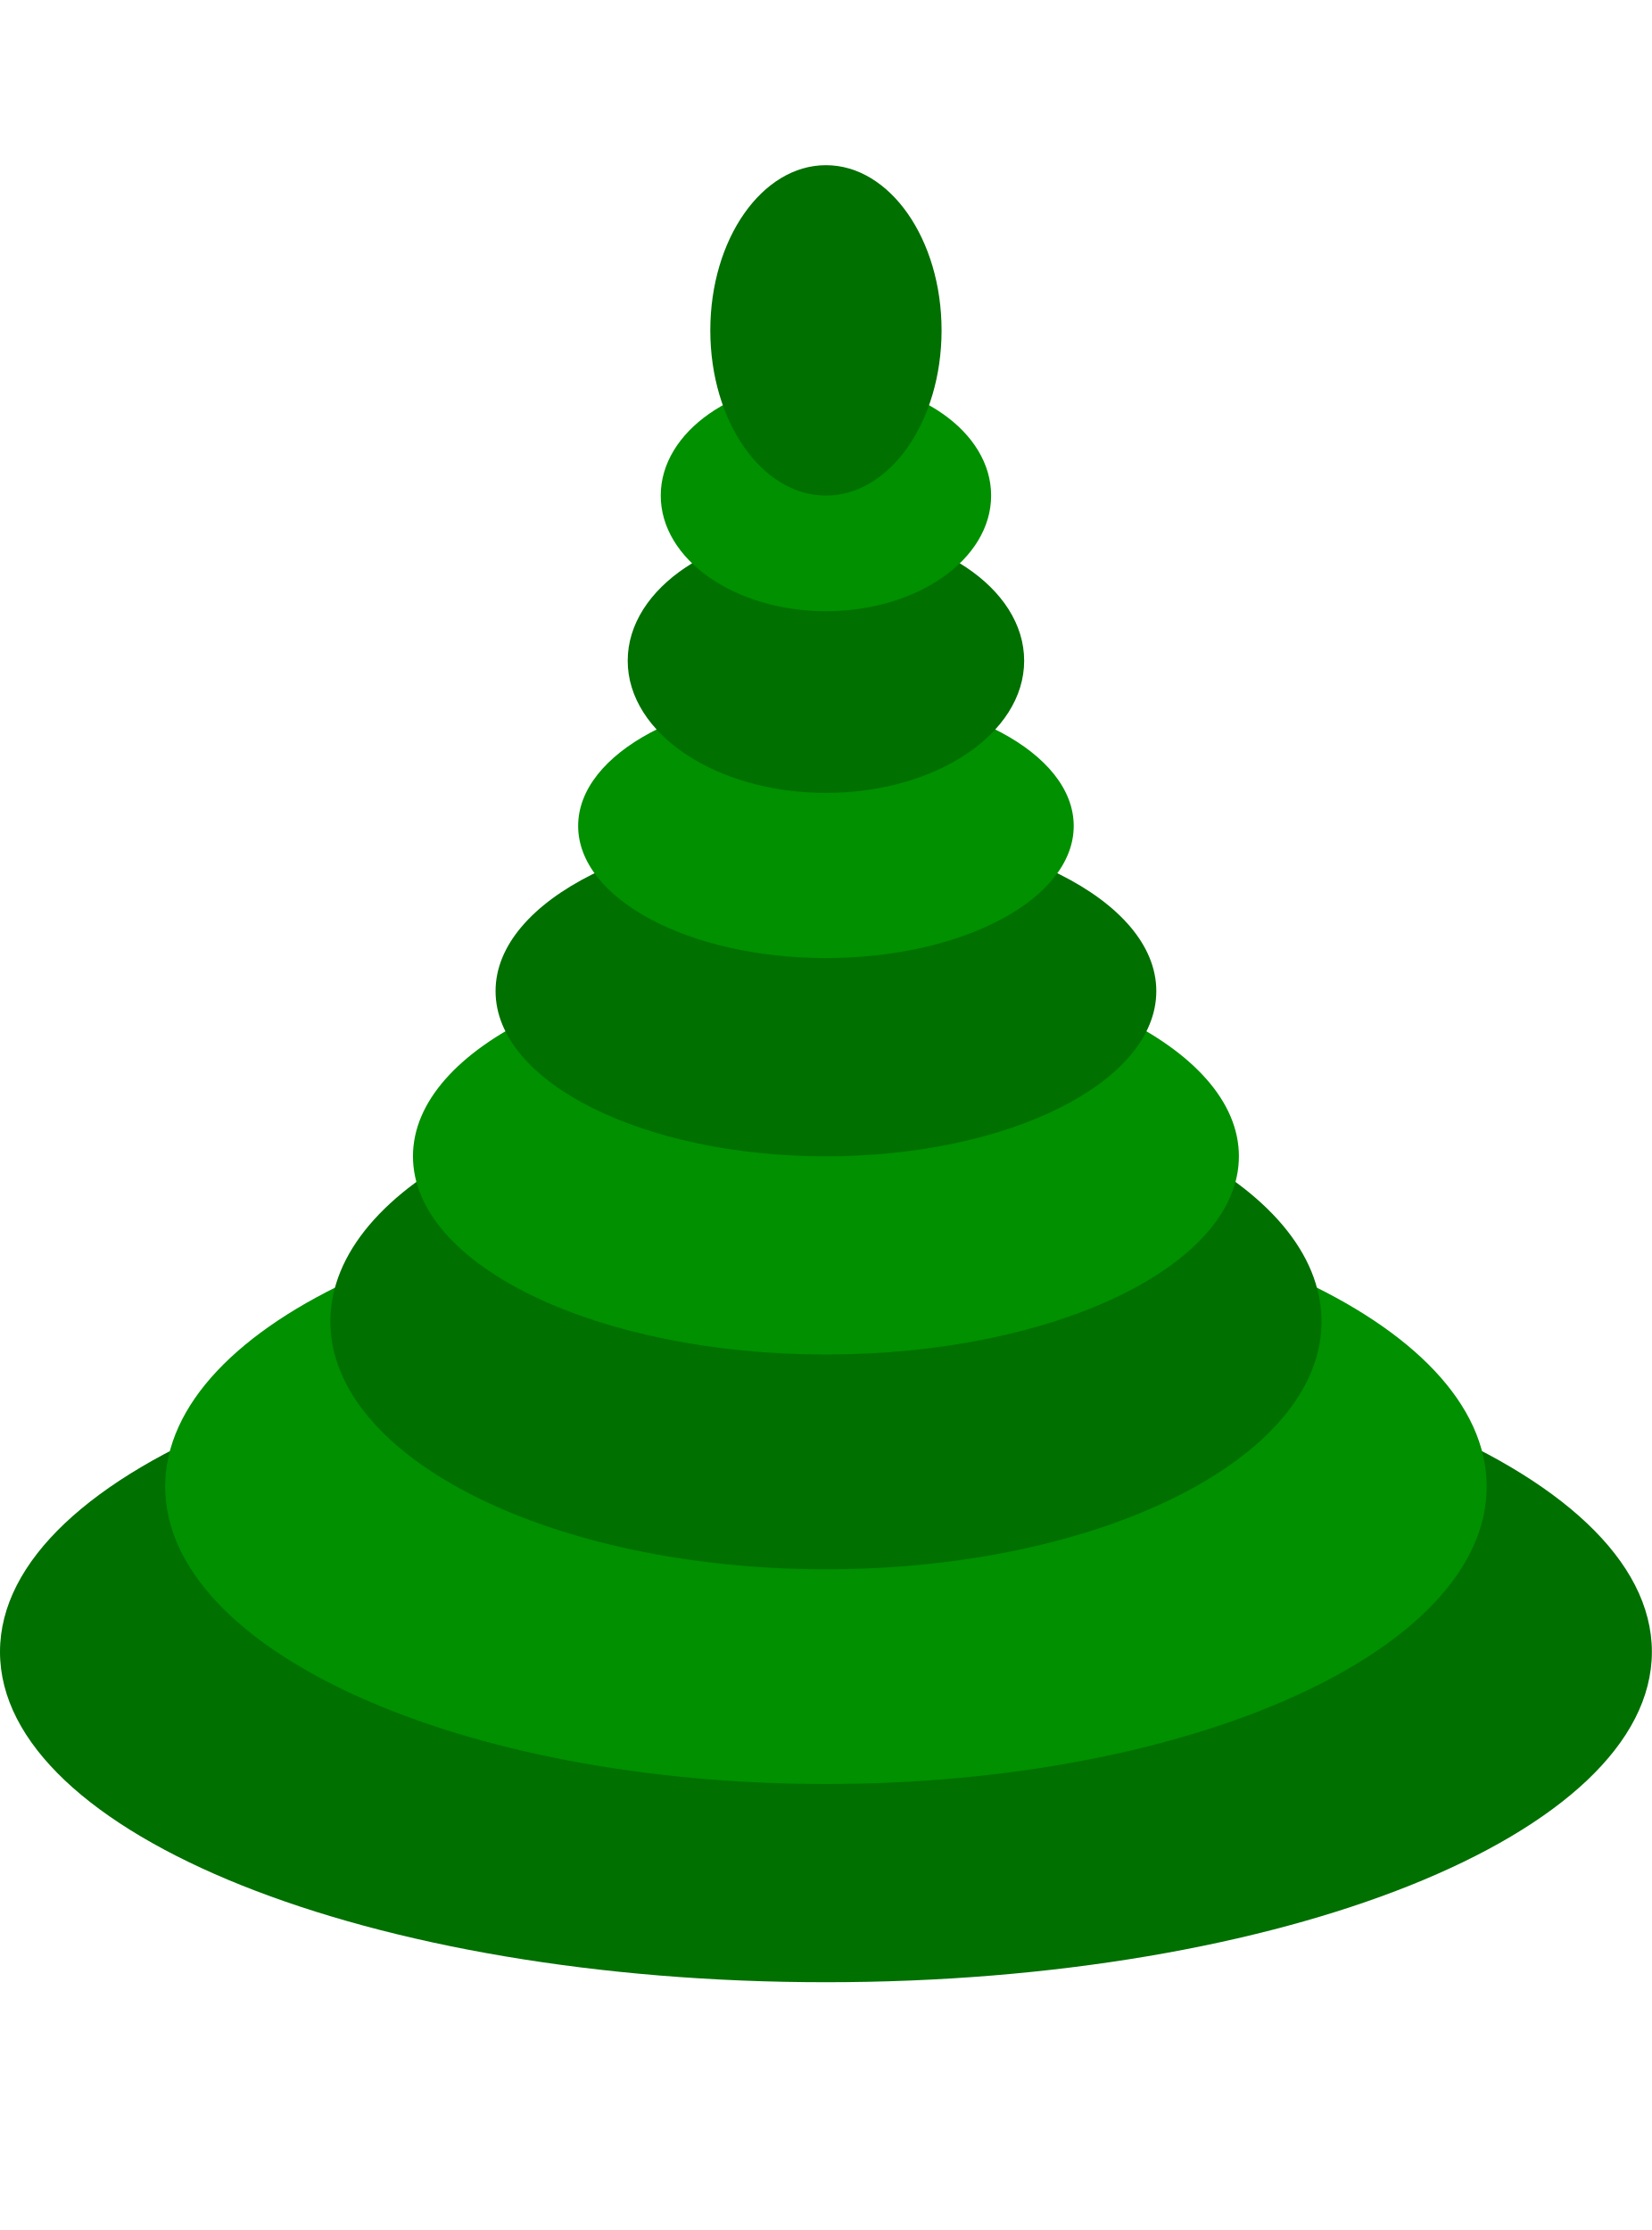
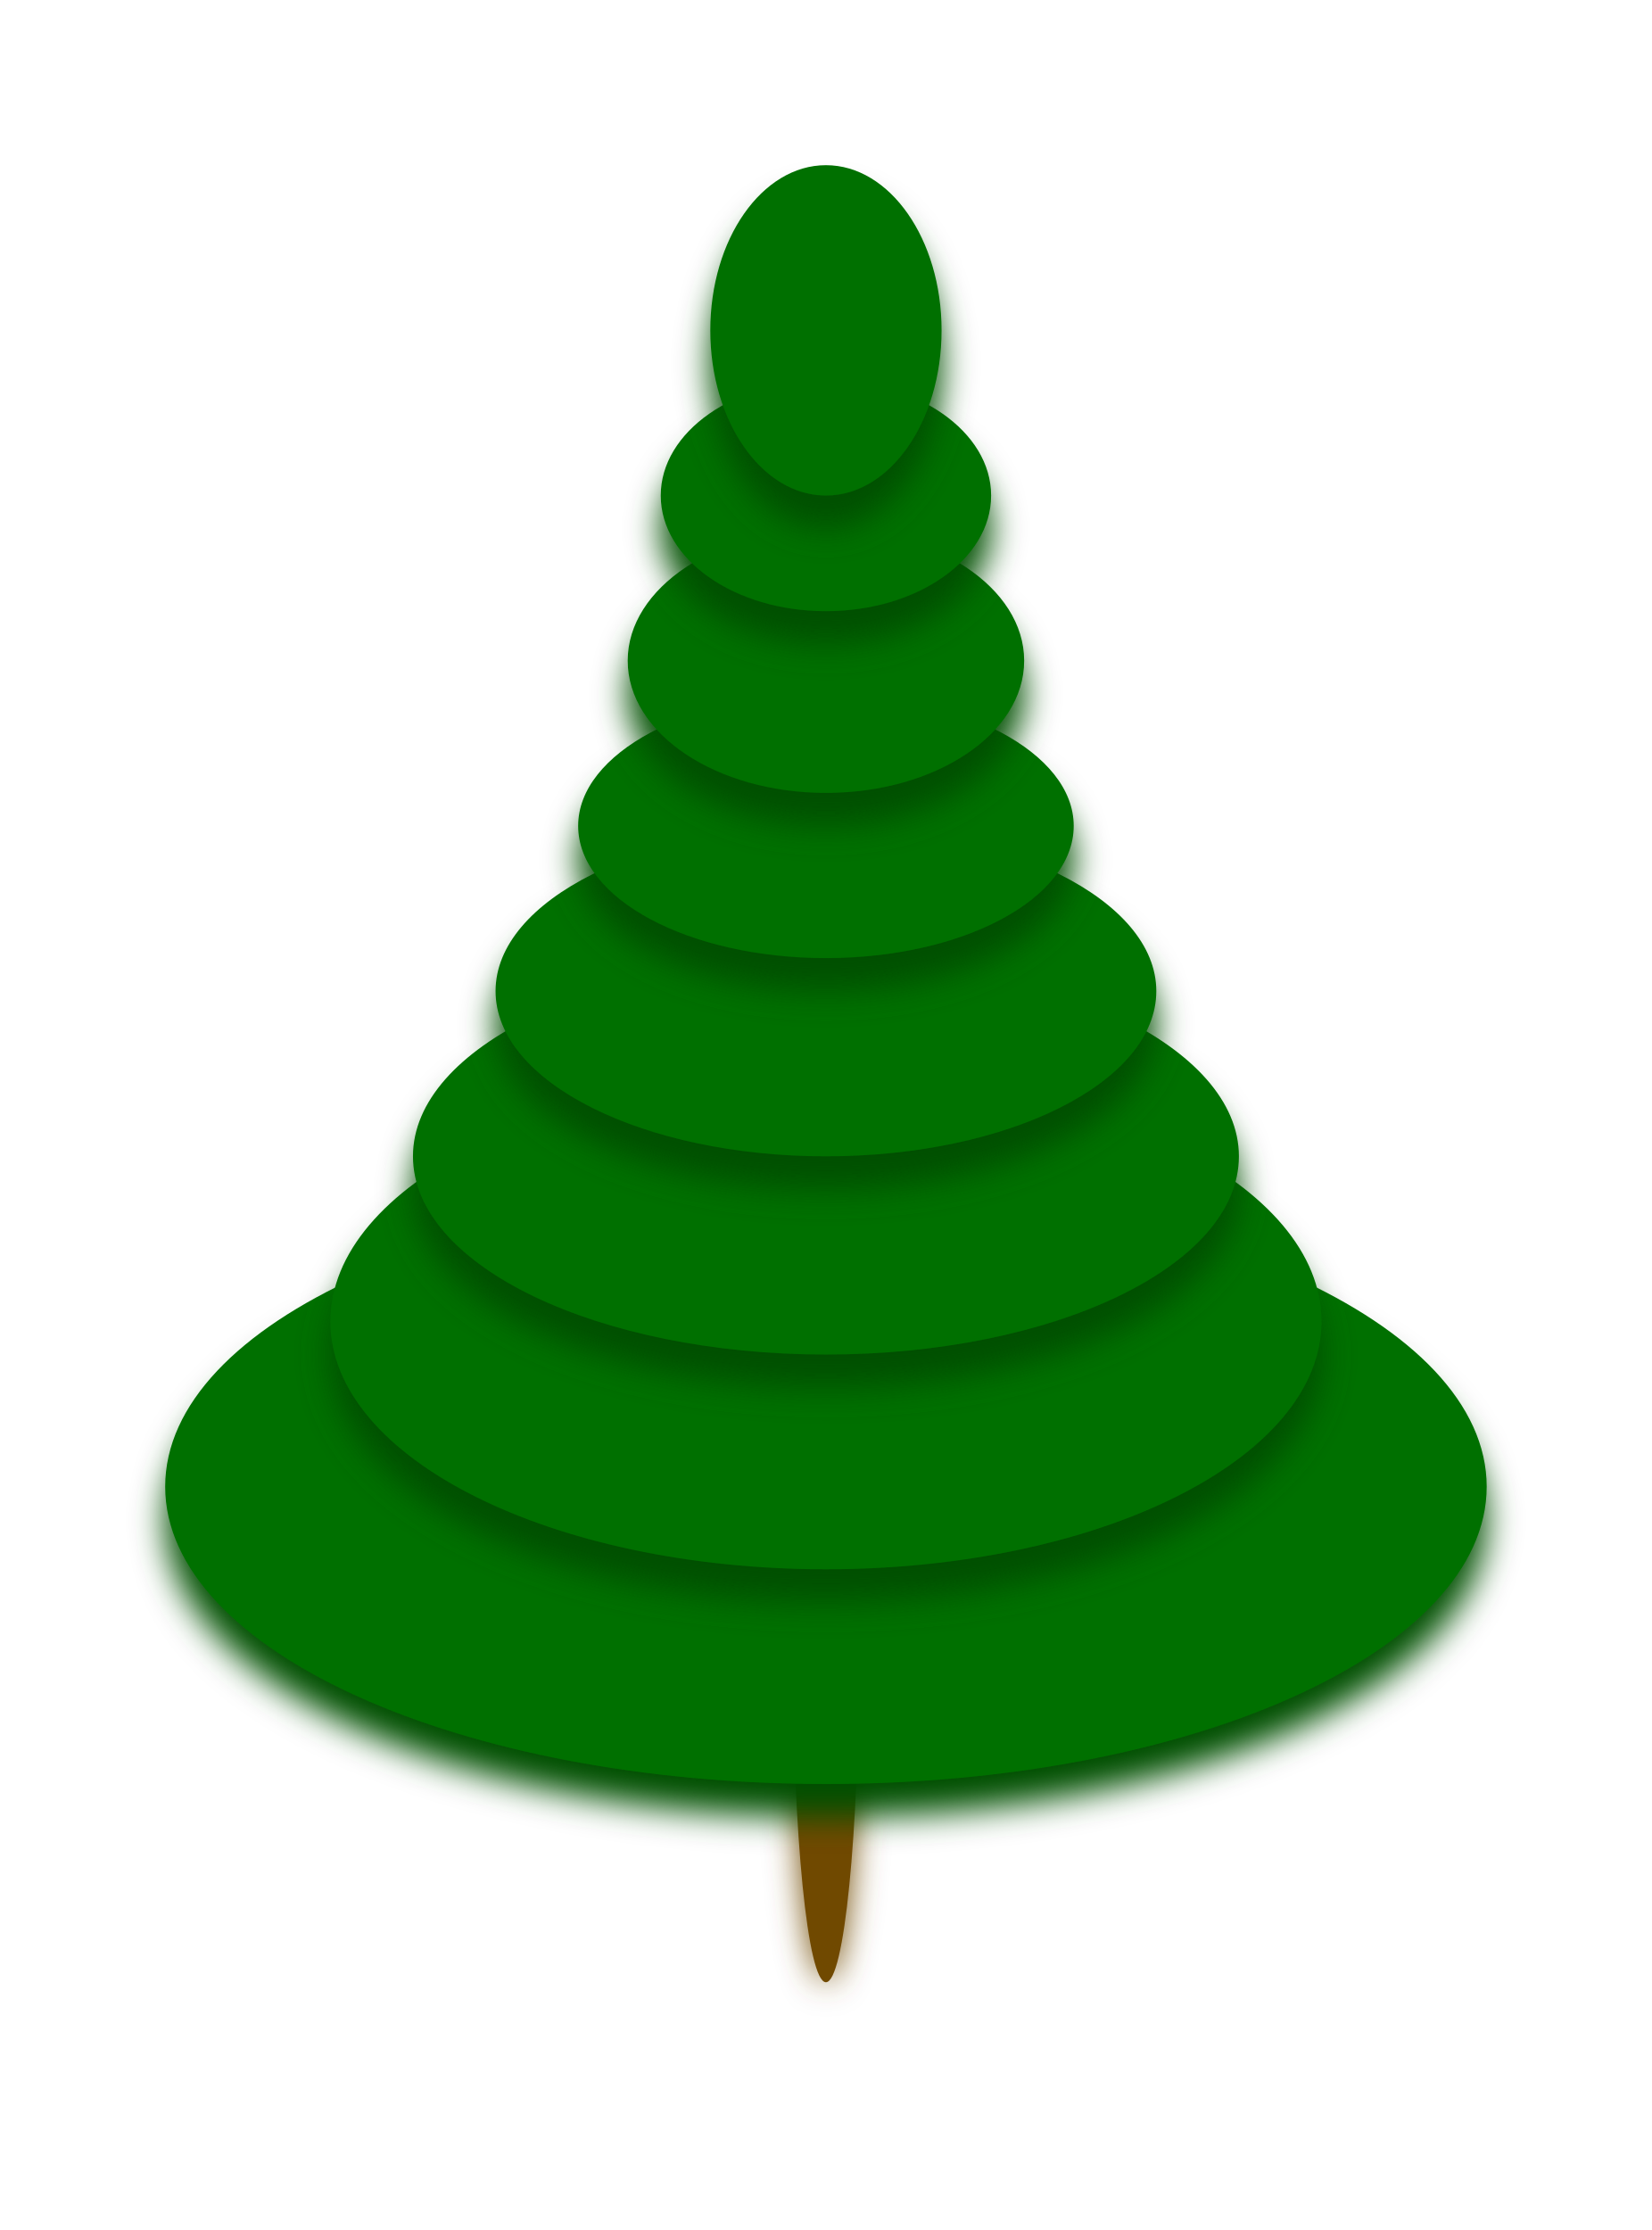
<svg xmlns="http://www.w3.org/2000/svg" viewBox="0 0 100 135" version="1.1">
  <defs>
    <style>
-       .cls-green1 {
+       .cls-b {
+         fill: #704900;
+         filter: drop-shadow(0 0 1px #704900);
+       }
+       .cls-g {
        fill: #007000;
-       }
-       .cls-green2 {
-         fill: #009000;
+         filter: drop-shadow(0 2px 1px #005000);
      }
    </style>
  </defs>
  <g>
-     <ellipse class="cls-green1" cx="50" cy="100" rx="50" ry="20" />
-     <ellipse class="cls-green2" cx="50" cy="90" rx="40" ry="18" />
-     <ellipse class="cls-green1" cx="50" cy="80" rx="30" ry="15" />
-     <ellipse class="cls-green2" cx="50" cy="70" rx="25" ry="12" />
-     <ellipse class="cls-green1" cx="50" cy="60" rx="20" ry="10" />
-     <ellipse class="cls-green2" cx="50" cy="50" rx="15" ry="8" />
-     <ellipse class="cls-green1" cx="50" cy="40" rx="12" ry="8" />
-     <ellipse class="cls-green2" cx="50" cy="30" rx="10" ry="7" />
-     <ellipse class="cls-green1" cx="50" cy="20" rx="7" ry="10" />
+     <ellipse class="cls-b" cx="50" cy="100" rx="2" ry="20" />
+     <ellipse class="cls-g" cx="50" cy="90" rx="40" ry="18" />
+     <ellipse class="cls-g" cx="50" cy="80" rx="30" ry="15" />
+     <ellipse class="cls-g" cx="50" cy="70" rx="25" ry="12" />
+     <ellipse class="cls-g" cx="50" cy="60" rx="20" ry="10" />
+     <ellipse class="cls-g" cx="50" cy="50" rx="15" ry="8" />
+     <ellipse class="cls-g" cx="50" cy="40" rx="12" ry="8" />
+     <ellipse class="cls-g" cx="50" cy="30" rx="10" ry="7" />
+     <ellipse class="cls-g" cx="50" cy="20" rx="7" ry="10" />
  </g>
</svg>
